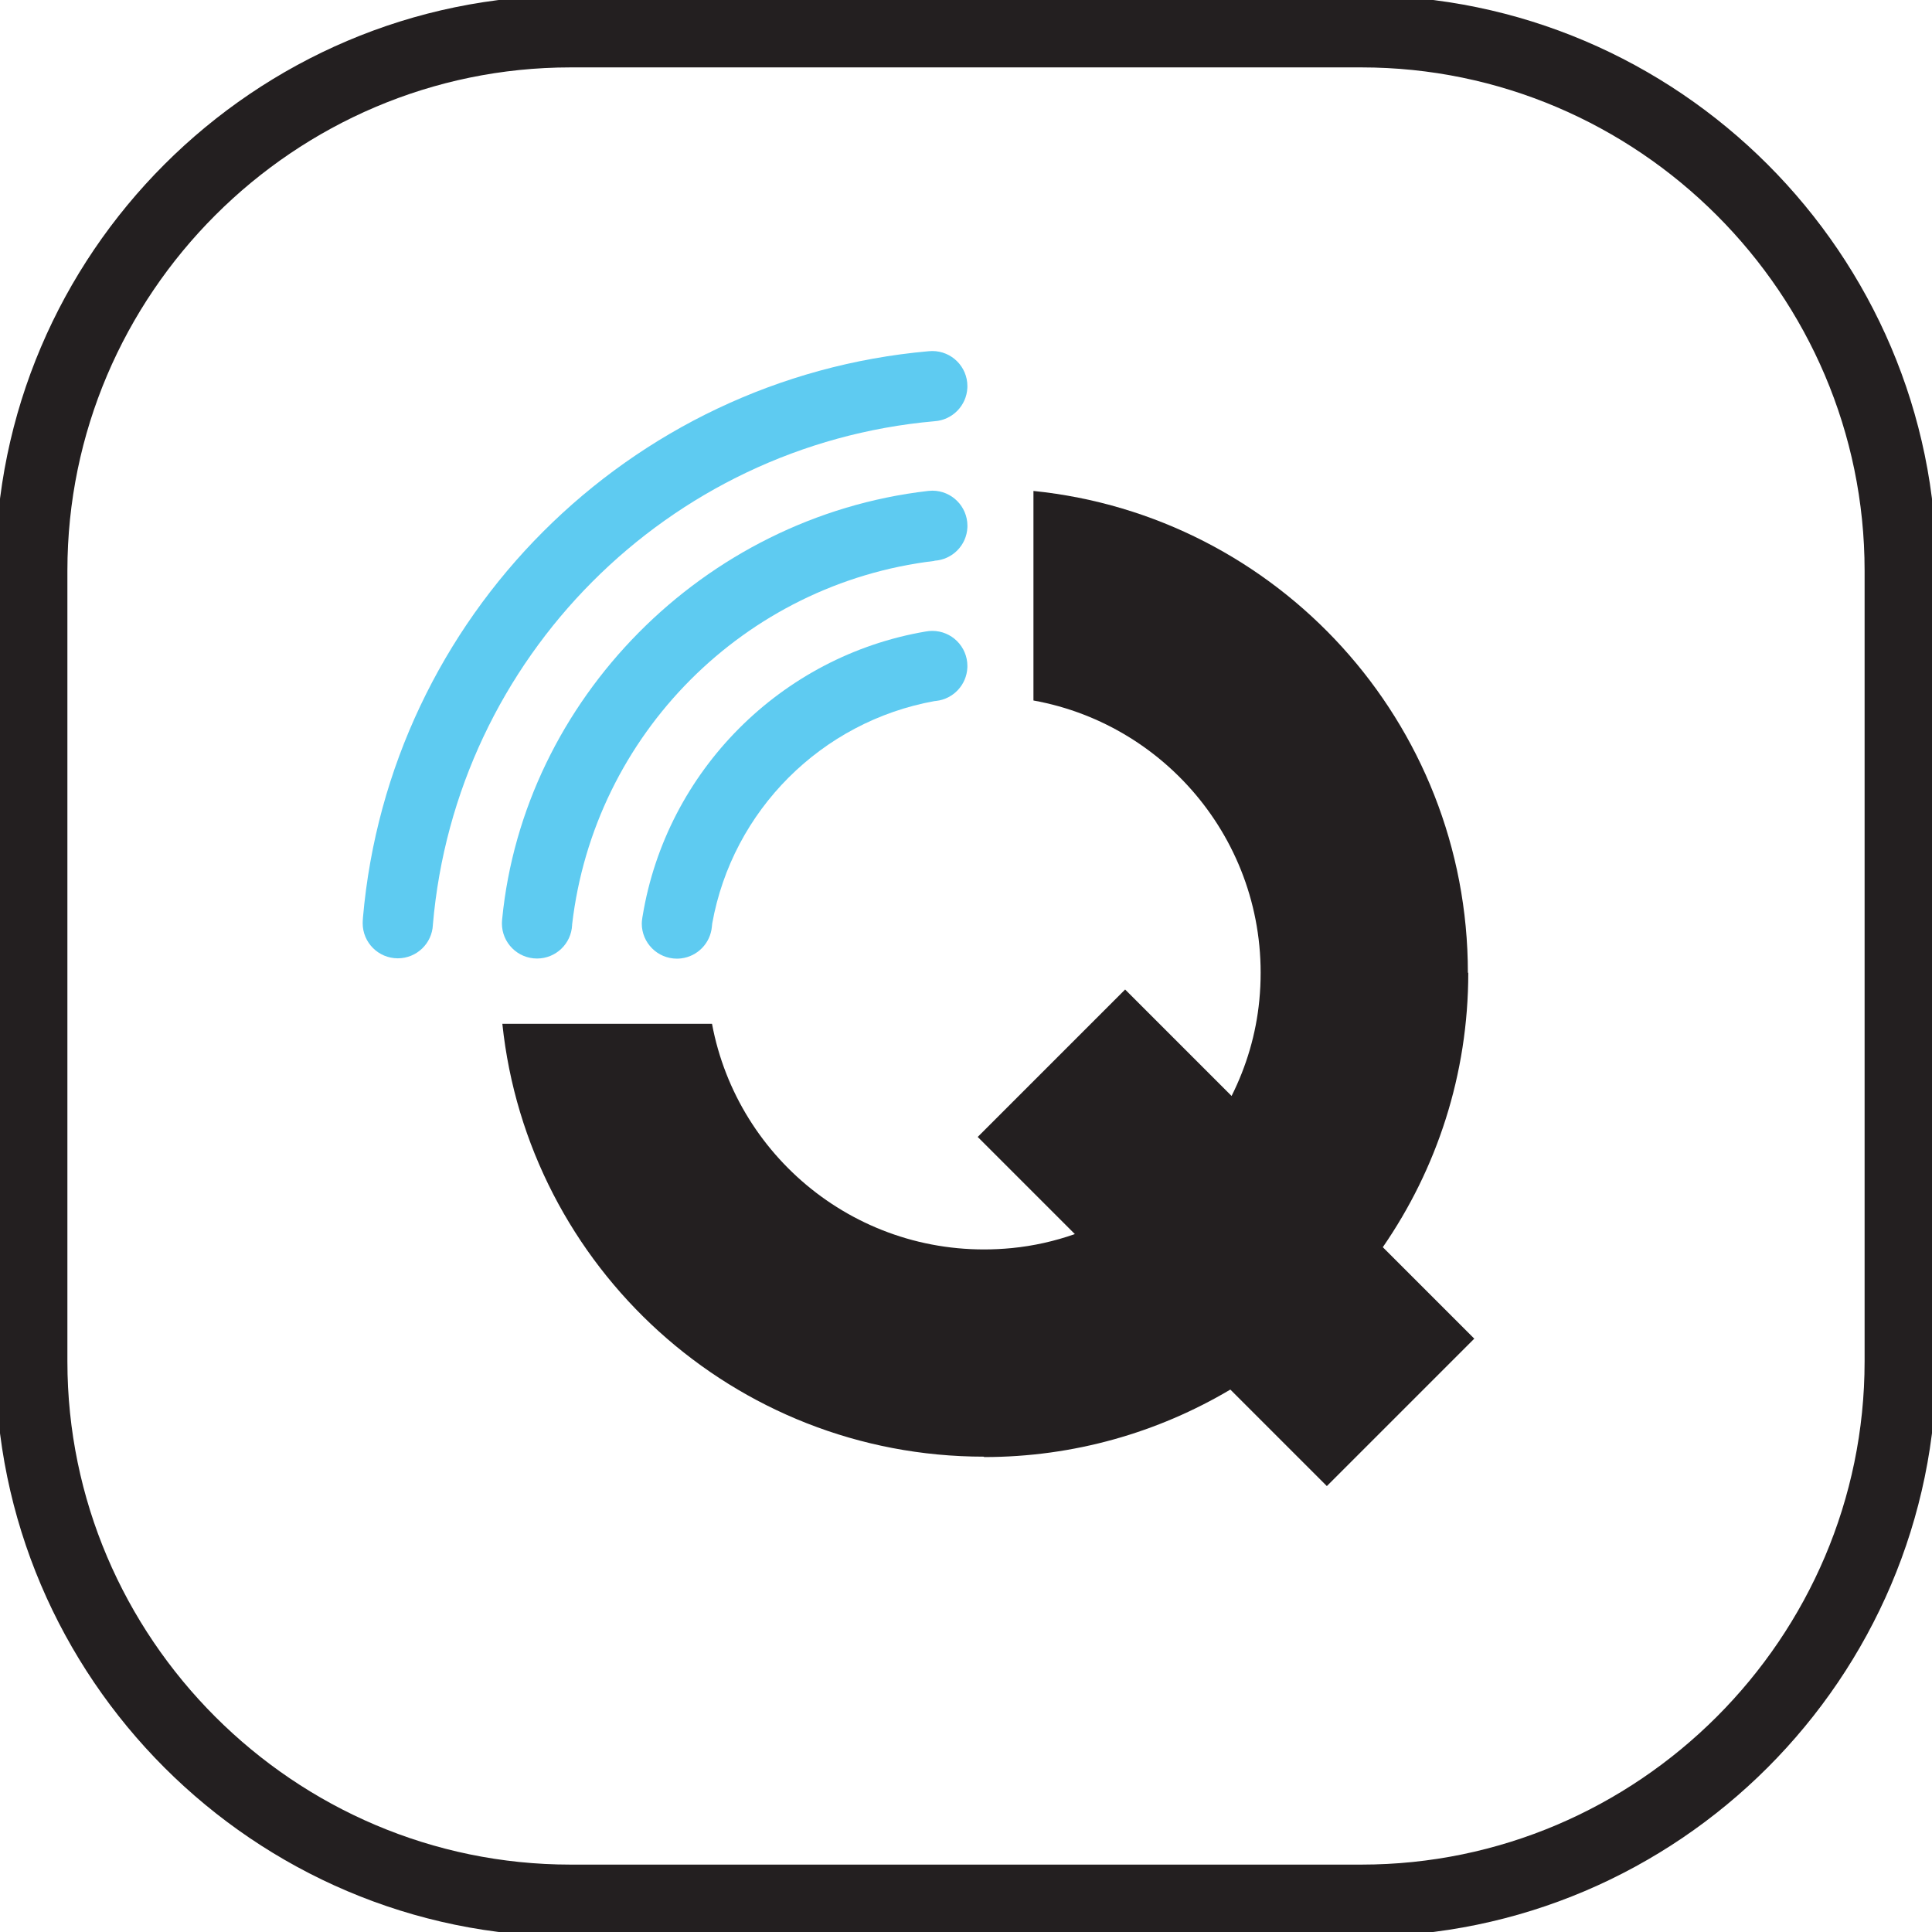
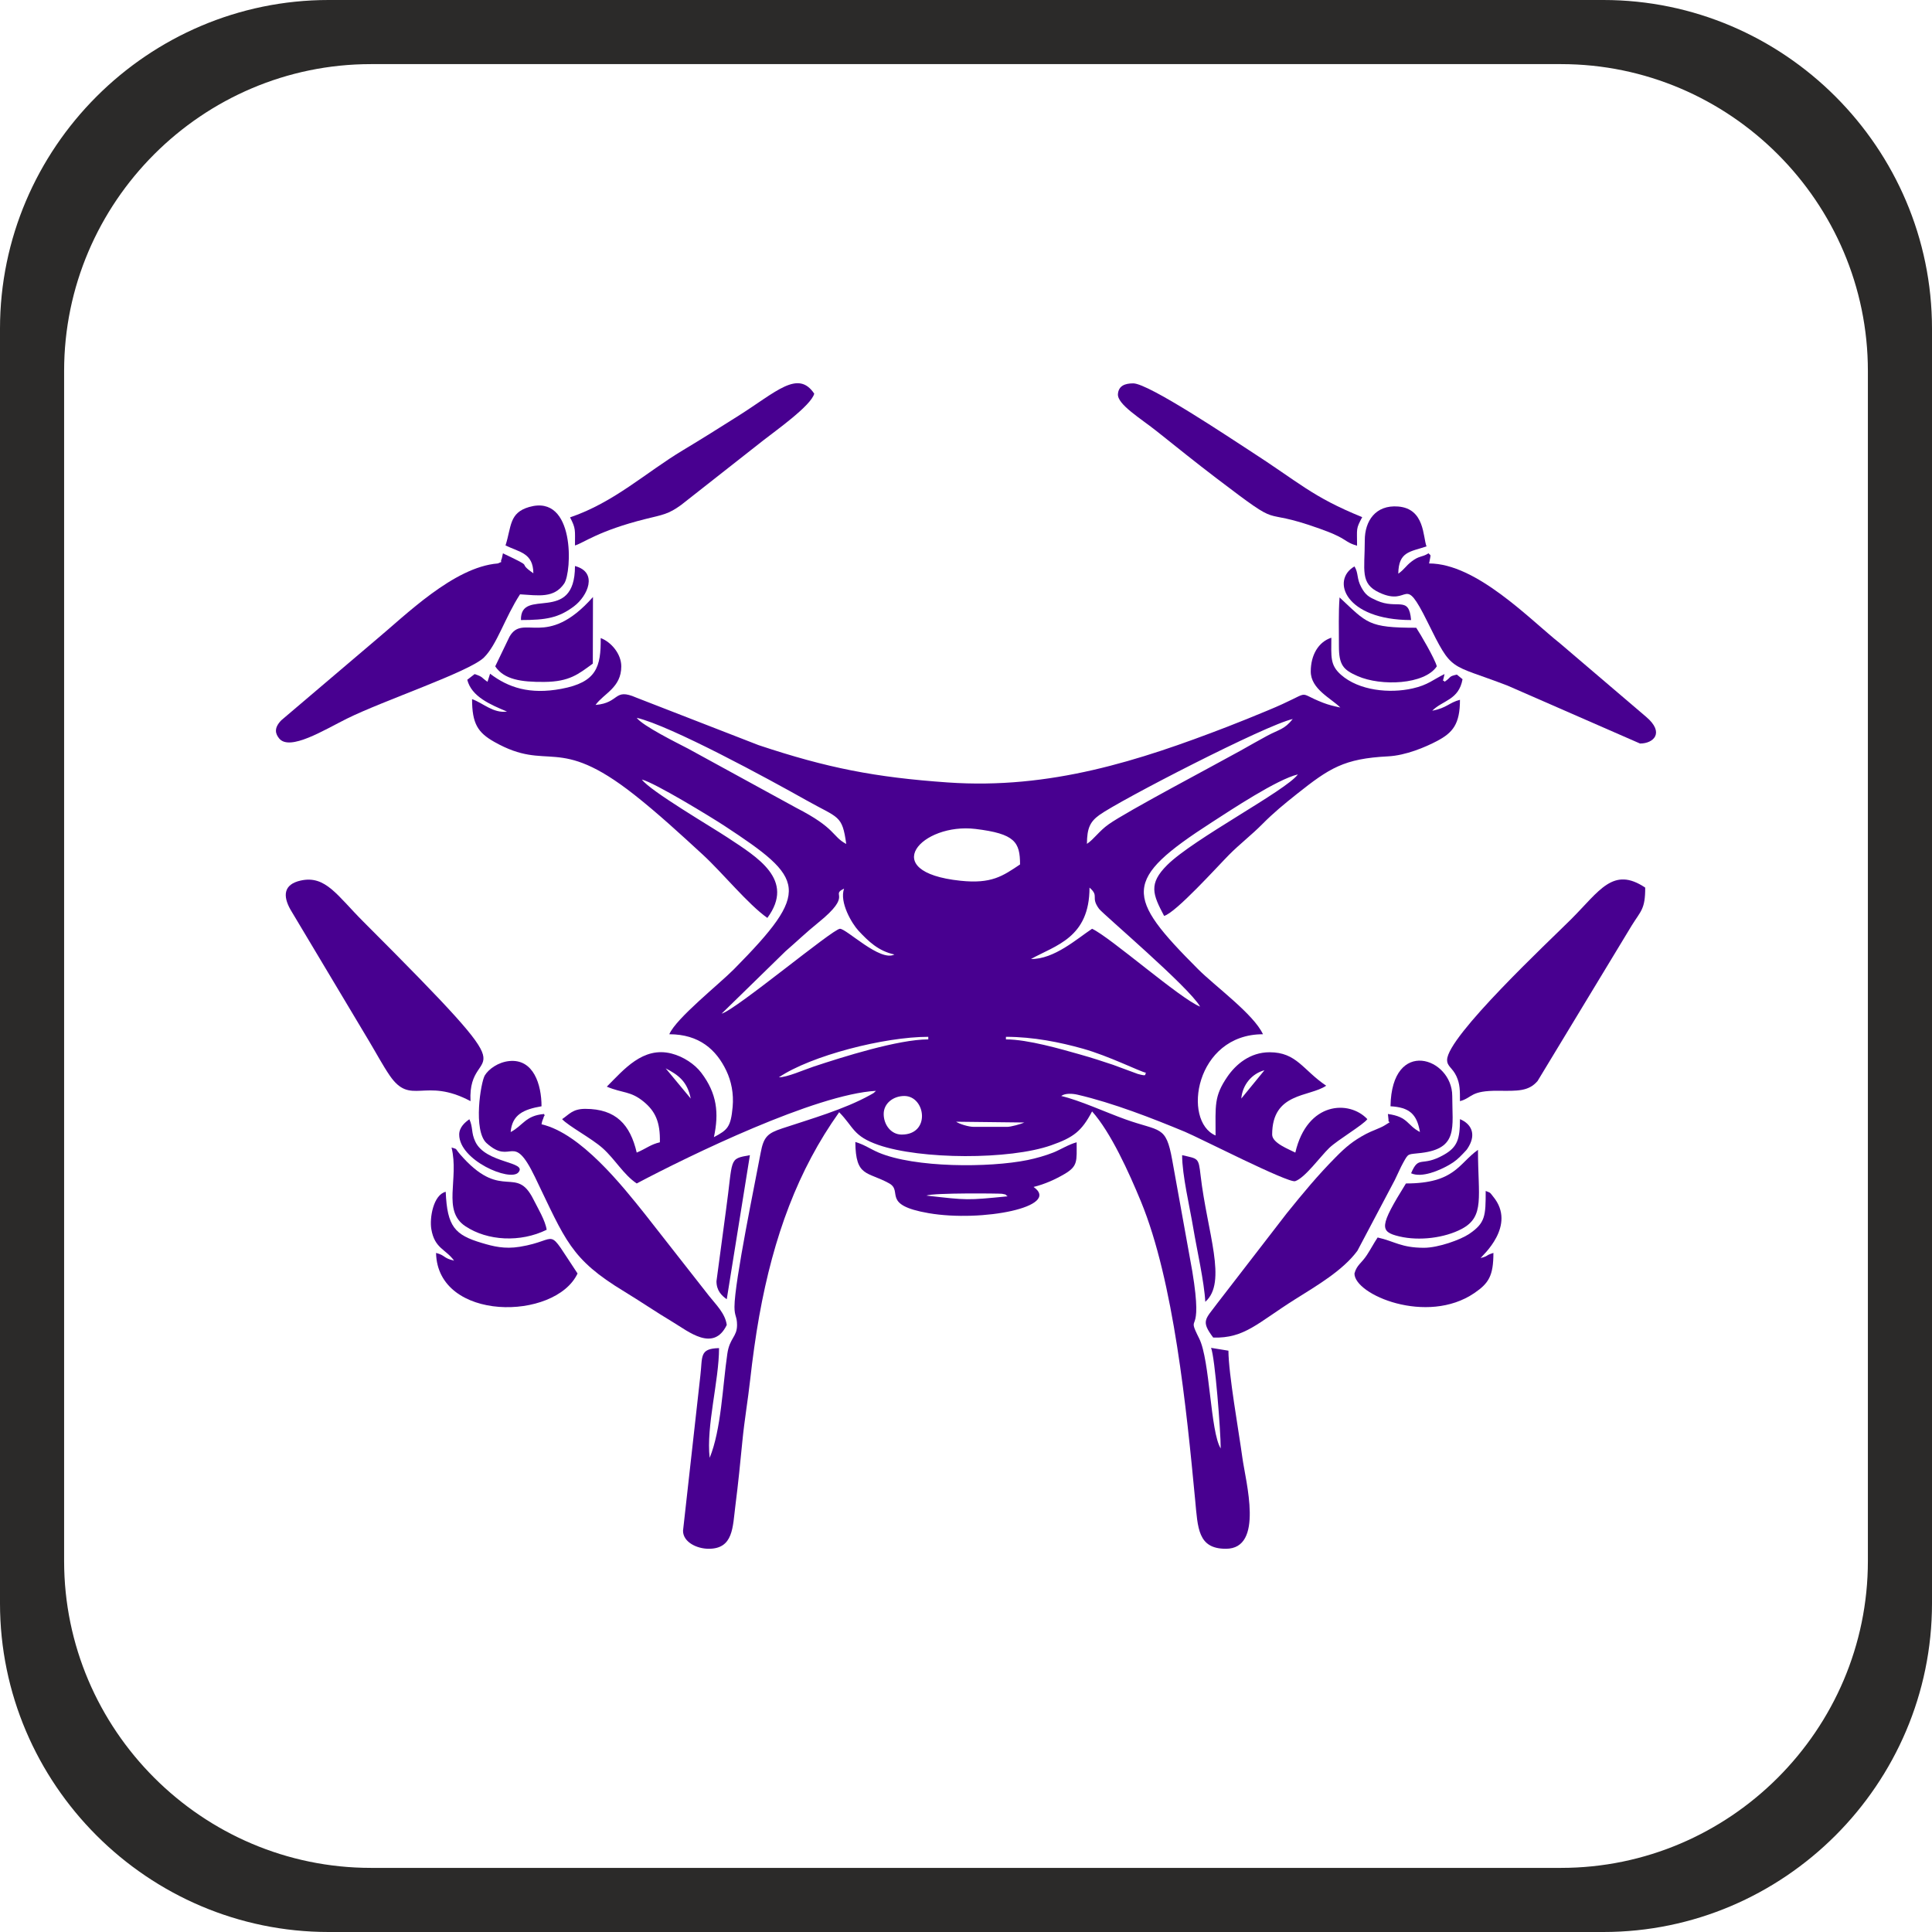
- <svg xmlns="http://www.w3.org/2000/svg" version="1.1" id="Layer_1" x="0px" y="0px" viewBox="0 0 215 215" style="enable-background:new 0 0 215 215;" xml:space="preserve">
-   <style type="text/css">
- 	.st0{fill:#231F20;}
- 	.st1{fill:#5ECBF1;}
- 	.st2{fill:none;stroke:#231F20;stroke-width:8;stroke-miterlimit:10;}
- </style>
-   <path class="st0" d="M164.063,148.971l-10.179-10.179c5.993-8.679,9.511-19.197,9.511-30.54h-0.044  c0-27.905-21.19-50.857-48.345-53.617v23.318c15.334,2.768,26.72,16.891,25.137,33.349c-0.364,3.787-1.443,7.384-3.088,10.66  l-11.846-11.846l-16.406,16.406l10.812,10.812c-2.239,0.785-4.59,1.32-7.02,1.557c-16.415,1.601-30.514-9.699-33.36-24.959H55.903  c2.84,27.071,25.752,48.171,53.597,48.171v0.044c10.015,0,19.385-2.745,27.417-7.511l10.74,10.74L164.063,148.971z" />
-   <path class="st1" d="M103.747,39.064c-0.129,0-0.377,0.018-0.385,0.019c-33.409,2.944-60.044,29.582-62.971,63.031  c-0.002,0.023-0.021,0.329-0.022,0.358c-0.001,0.021-0.009,0.19-0.009,0.264c0,2.159,1.75,3.909,3.909,3.909  c2.097,0,3.808-1.651,3.904-3.723c0,0-0.002-0.001-0.002-0.001c2.546-29.719,26.159-53.412,55.822-56.045l0,0  c1.981-0.125,3.565-1.728,3.658-3.717c0.003-0.062,0.004-0.123,0.004-0.186C107.656,40.814,105.906,39.064,103.747,39.064z" />
-   <path class="st1" d="M103.752,54.604c-0.14,0-0.278,0.01-0.414,0.024c-0.002,0-0.056,0.005-0.061,0.006  c-25.063,2.893-45.007,23.272-47.393,47.639c0,0-0.03,0.32-0.03,0.486c0,2.159,1.75,3.909,3.909,3.909  c2.097,0,3.808-1.651,3.904-3.723c0.001-0.021,0.001-0.042,0.001-0.063c2.451-21.156,19.198-37.949,40.325-40.463l0-0.019  c1.982-0.124,3.569-1.709,3.662-3.7c0.003-0.061,0.004-0.123,0.004-0.185C107.66,56.354,105.91,54.604,103.752,54.604z" />
-   <path class="st1" d="M103.747,70.208c-0.247,0-0.494,0.024-0.729,0.068C86.917,73.008,74.167,85.81,71.513,101.94  c-0.009,0.043-0.015,0.086-0.023,0.129c-0.042,0.236-0.071,0.562-0.071,0.704c0,2.159,1.75,3.909,3.909,3.909  c0.155,0,0.308-0.009,0.458-0.027c1.826-0.213,3.268-1.686,3.434-3.526c0.005-0.057,0.031-0.316,0.038-0.357  c2.255-12.578,12.164-22.477,24.735-24.752c0,0,0.142-0.013,0.212-0.022c1.882-0.22,3.356-1.777,3.446-3.697  c0.003-0.062,0.004-0.123,0.004-0.186C107.656,71.958,105.906,70.208,103.747,70.208z" />
-   <g>
-     <path class="st2" d="M211.5,151.5c0,33-27,60-60,60h-88c-33,0-60-27-60-60v-88c0-33,27-60,60-60h88c33,0,60,27,60,60V151.5z" />
+ <svg xmlns="http://www.w3.org/2000/svg" xml:space="preserve" width="19.05mm" height="19.05mm" version="1.1" style="shape-rendering:geometricPrecision; text-rendering:geometricPrecision; image-rendering:optimizeQuality; fill-rule:evenodd; clip-rule:evenodd" viewBox="0 0 1905 1905">
+   <defs>
+     <style type="text/css">
+    
+     .fil0 {fill:#2B2A29}
+     .fil1 {fill:#480090}
+    
+   </style>
+   </defs>
+   <g id="Layer_x0020_1">
+     <path class="fil0" d="M324.04 0l1256.92 0c178.23,0 324.04,145.81 324.04,324.04l0 1256.92c0,178.23 -145.81,324.04 -324.04,324.04l-1256.92 0c-178.23,0 -324.04,-145.81 -324.04,-324.04l0 -1256.92c0,-178.23 145.81,-324.04 324.04,-324.04zm41.71 63.22l1173.5 0c166.4,0 302.53,136.13 302.53,302.53l0 1173.5c0,166.4 -136.13,302.53 -302.53,302.53l-1173.5 0c-166.4,0 -302.53,-136.13 -302.53,-302.53l0 -1173.5c0,-166.4 136.13,-302.53 302.53,-302.53z" />
+     <g id="_2186915968928">
+       <path class="fil1" d="M960.13 1111.11c-5,0 -13.81,-2.68 -17.42,-5.07l67.37 0.78c-3.46,1.56 -13.29,4.29 -16.98,4.29l-32.97 0zm-88.79 -12.68c0,-10.67 9.67,-17.76 20.3,-17.76 21.04,0 26.33,38.05 -2.54,38.05 -10.58,0 -17.76,-9.77 -17.76,-20.29zm352.6 -15.22c1.15,-13.71 10.61,-24.7 22.83,-27.9l-22.83 27.9zm-542.85 0l-24.69 -29.77c12.04,6.29 21.29,12.61 24.69,29.77zm310.78 -60.88c26.94,0 53.37,5.36 75.86,11.68 25.7,7.23 55.28,22.18 62.36,23.83 -2.13,1.31 2.44,4.04 -8.28,1.06l-24.38 -8.99c-10.29,-3.43 -19.89,-6.63 -32.73,-10.25 -17.94,-5.05 -51.17,-14.8 -72.83,-14.8l0 -2.53zm-223.86 39.91c31.55,-21.31 103.83,-39.91 147.3,-39.91l0 2.53c-29.61,0 -84.58,17.37 -113.41,26.95 -9.07,3.02 -26.18,10.6 -33.89,10.43zm248.54 -116.63c24.48,-13.6 57.73,-20.95 57.73,-70.41 10.06,8.79 0.65,9.07 9.43,20.95 3.77,5.1 88.57,77.02 99.65,96.41 -19.4,-7.5 -88.59,-68.49 -106.54,-76.77 -14.77,9.73 -37.39,30.17 -60.27,29.82zm-242.09 -7.57c11.89,-10.31 20.33,-18.56 32.43,-28.35 35.08,-28.37 11.12,-26.69 25.39,-33.48 -4.83,13.49 7.77,34.61 14.26,41.55 9.69,10.36 19.47,19.95 35.35,23.39 -13.9,7.55 -47.17,-25.36 -53.67,-25.36 -6.91,0 -102.7,79.97 -116.69,83.71l62.93 -61.46zm231.33 -85.67c-17.24,11.55 -28.16,19.3 -58.83,16.06 -82.81,-8.74 -37.91,-57.51 15.06,-51.05 38.72,4.72 43.77,12.92 43.77,34.99zm65.95 -20.29c0.1,-15.29 2.99,-21.76 12.19,-28.41 20.09,-14.51 164.37,-88.94 190.75,-94.7 -8.24,10.33 -13.21,10.11 -25.39,16.63 -8.54,4.58 -17.33,9.67 -25.99,14.51 -25.2,14.07 -112.2,59.91 -130.21,72.71 -9.46,6.72 -14.19,14.46 -21.35,19.26zm-237.33 0.1c-14.45,-7.78 -9.68,-15.3 -49.28,-35.64l-106.57 -58.32c-10.89,-5.66 -44.92,-22.5 -50.74,-30.44 33.49,7.8 130.39,60.53 167.3,81.32 31.81,17.92 35.32,14.18 39.29,43.08zm-351.18 -167.89l-2.54 7.97c-6.5,-4.41 -4.04,-4.7 -12.68,-7.61l-7.28 5.63c4.28,16.72 22.7,24.41 39.19,31.35 -13.68,1.82 -23.37,-8.3 -34.45,-12.28 0,24.15 5.63,32.96 21.92,42.17 54.17,30.62 61.43,-8.22 138.06,52.13 22.83,17.98 45.68,38.96 67.66,59.19 19.14,17.61 44.51,48.88 63.52,62.24 27.77,-37.71 -10.07,-59.91 -39.01,-79.1 -16.24,-10.77 -76.43,-46 -84.73,-57.32 12.57,2.98 68.73,37.3 81.32,45.56 79.83,52.39 86.2,63.77 9.4,141.54 -14.15,14.33 -57.17,48.46 -63.65,64.03 29.56,0 46.38,15.31 56.22,35.96 4.8,10.05 7.45,22.39 6.22,35.77 -1.83,19.81 -4.96,22.58 -18.48,29.74 5.16,-23.78 3.05,-43.08 -12.46,-63.51 -6.31,-8.31 -17.52,-15.96 -29.42,-18.96 -28.13,-7.08 -46.94,15.9 -63.71,32.69 15.79,6.64 23.38,4.08 36.47,14.89 11.32,9.35 16.33,20.04 15.85,39.96 -9.3,2.17 -13.1,6.05 -22.83,10.15 -6.39,-27.42 -20.33,-43.12 -50.73,-43.12 -12.54,0 -15.84,5.48 -22.84,10.14 6.2,6.8 29.03,18.88 39.9,28.56 12.27,10.92 20.61,26.12 33.67,34.86 52.35,-27.7 176.28,-87.97 235.91,-91.32 -2.65,2.3 -0.69,1.32 -5.92,4.22 -25.73,14.22 -58.45,23.47 -86.44,32.78 -14.37,4.78 -18.39,8.05 -21.37,24.23 -4.99,27.1 -25.79,126.95 -25.79,151.85 0,9.25 2.54,9.21 2.54,17.76 0,11.96 -7.27,12.53 -9.6,28.48 -4.67,32.06 -6.01,74.74 -17.4,102.53 -3.61,-30.83 9.24,-76.01 9.24,-108.18 -19.67,0.44 -16.15,8.29 -18.43,27.2l-17.08 152.9c0,11.11 13.49,17.76 25.37,17.76 24.34,0 23.56,-21.4 26.24,-42.36 2.86,-22.42 4.84,-42.41 6.94,-64 2.02,-20.71 5.38,-39.78 7.72,-60.83 2.18,-19.68 5.4,-43 8.84,-62.15 14.13,-78.67 38.25,-144.17 78.85,-201.12 14.52,14.79 13.53,23.55 38.67,32.27 41.61,14.43 129.39,14.83 170.48,0.31 21.91,-7.73 29.81,-13.68 40.23,-33.36 18.45,20.61 36.35,60.13 48.17,88.8 32.4,78.6 44.92,204.46 53.45,294.15 2.66,27.95 2.61,48.29 30.28,48.29 37.9,0 19.53,-66.1 16.29,-89.83 -3.59,-26.3 -13.68,-82.73 -13.75,-105.49l-17.13 -2.79c3.9,9.4 9.52,82.37 9.52,99.18 -10.25,-16.16 -10.54,-86.97 -21.17,-108.29 -13.95,-27.97 4.62,2.87 -6.88,-66.59l-19.79 -109.67c-6.22,-34.43 -11.62,-27.54 -46.21,-39.97 -19.66,-7.07 -45.01,-18.76 -63.23,-23.01 3.96,-2.9 11.09,-2.44 16.18,-1.26 34.87,8.08 73.79,23.27 105.85,36.58 13.99,5.82 101.91,50.84 108.65,48.67 9.57,-3.08 24.83,-24.3 33.6,-32.74 8.27,-7.94 33.6,-22.79 37.59,-28.42 -17.68,-18.9 -59.24,-17.61 -71.02,32.98 -6.05,-3.2 -22.84,-9.31 -22.84,-17.76 0,-41.83 36.65,-36.81 53.28,-48.19 -23,-15.43 -29.01,-32.98 -55.81,-32.98 -19.31,0 -33.35,11.98 -41.72,24.24 -13.21,19.36 -11.55,28 -11.55,57.83 -33.09,-14.13 -20.16,-99.83 46.73,-99.83 -9.01,-19.69 -47.2,-47.36 -63.86,-64.04 -72.28,-72.37 -75.01,-87.89 13.54,-145 18.99,-12.24 64.34,-42.38 84.76,-47.16 -11.69,15.95 -102.79,63.43 -128.83,89.31 -18.67,18.55 -14.31,28.98 -3.08,50.2 11.51,-3.07 52.92,-49.04 64.04,-60.25 10.66,-10.73 22.19,-19.51 32.99,-30.43 10.69,-10.81 21.5,-19.71 33.9,-29.55 32.03,-25.41 46.32,-34.87 89.82,-37.08 17.68,-0.89 36.96,-9.14 48.26,-15.08 15.54,-8.18 22.71,-16.58 22.71,-40.69 -10.64,2.7 -12.93,8.08 -27.34,10.76 10.32,-10.36 26.2,-10.46 29.88,-31.05l-5.58 -4.57c-8.77,1.97 -4.81,2.17 -12.18,7.1 -2,-4.03 -2.6,4.67 0,-7.61 -11.23,5.41 -16.15,10.72 -31.52,14.18 -22.71,5.12 -52.84,2.19 -70.62,-13.52 -10.95,-9.68 -9.47,-17.8 -9.47,-36.51 -12.78,4.18 -20.29,17.13 -20.29,33.32 0,17.33 20.03,26.39 29.14,35.51 -6.62,-1.38 -11.58,-2.61 -16.98,-4.69 -29.08,-11.23 -6.97,-12.04 -54.9,7.72 -15.04,6.2 -25.75,10.63 -39.74,16.02 -86.6,33.36 -174.4,61.9 -275.49,54.83 -71.46,-5 -118.84,-14.24 -186.47,-36.78l-120.74 -46.92c-22.37,-9.78 -15.85,5.27 -40.03,7.28 8.05,-11.32 25.37,-16.98 25.37,-38.05 0,-12.24 -9.89,-23.98 -20.29,-27.9 0.25,28.43 -3.96,43.55 -38.82,50.07 -31.13,5.82 -52.27,-1.19 -70.26,-14.92z" />
+       <path class="fil1" d="M716.6 1306.44c-1.49,-11.33 -10.53,-19.91 -17.26,-28.39l-63.49 -81.01c-22.17,-27.73 -63.13,-79.54 -101.89,-88.46 0.58,-3.7 1.49,-4.89 1.7,-5.7 1.56,-5.94 2.18,0.17 0.84,-4.45 -18.4,1.53 -20.62,11.3 -32.98,17.82 1.42,-17.27 12.76,-22.36 30.44,-25.43 0,-21.34 -7.86,-47.12 -32.02,-44.57 -10.66,1.12 -20.08,7.83 -23.89,14.09 -3.99,6.56 -11.81,54.63 1.78,66.86 25.11,22.6 25.45,-12.62 47.66,33.38 30.29,62.72 35.12,80.76 87.8,112.74 16.31,9.9 31.26,20.2 48.28,30.38 15.13,9.04 39.98,29.88 53.03,2.74z" />
+       <path class="fil1" d="M1371.07 1090.82c18.2,1.02 26.04,7.36 29.02,25.37 -13.02,-6.79 -11.31,-14.96 -31.55,-17.76 -0.15,0.33 0.09,0.62 0.1,1.09l0.49 4.69c-0.69,4.29 5.22,-0.31 -4.1,5.6 -3.77,2.39 -12.7,5.41 -17.67,8.05 -13.45,7.13 -20.61,13.35 -30.2,23.05 -18.08,18.27 -31.69,34.77 -48.45,55.51l-68.49 88.75c-11.67,15.79 -16.41,17.17 -3.95,33.72 31.03,0.86 43.54,-14.35 80.88,-37.85 21.4,-13.46 47.02,-28.36 61.29,-47.76l36.86 -69.74c3.09,-6.2 5.48,-12.1 8.3,-17.11 5.53,-9.85 4.08,-7.91 17.95,-9.63 36.51,-4.51 30.4,-25.17 30.4,-56.13 0,-37.82 -59.73,-58.25 -60.88,10.15z" />
+       <path class="fil1" d="M498.45 537.82c13.88,6.75 27.27,7.35 27.46,27.46 -18.21,-12.64 4.27,-3.48 -30,-19.68l-1.14 5.23c-2.6,5.24 2.88,1.61 -3.93,4.75 -43.44,3.45 -91.29,51.37 -120.06,75.24l-93.34 79.33c-7.94,8.05 -5.57,13.77 -2.22,17.92 10.39,12.91 44.57,-8.41 66.79,-19.45 35.93,-17.85 120.79,-46.24 135.13,-60.26 12.87,-12.58 20.71,-39.42 35.63,-62.34 18.18,1.09 33.47,4.1 43.53,-10.62 7.67,-11.22 11.14,-88.75 -34.64,-75.46 -19.77,5.74 -17.29,19.4 -23.21,37.88z" />
+       <path class="fil1" d="M1345.71 532.74c0,29.85 -4.92,42.65 14.45,51.63 30.95,14.33 23.04,-20.3 47.29,28.69 25.07,50.65 20.39,40.43 79.09,63.01l130.59 57.07c13.24,0 24.57,-10.52 6.08,-26.25l-84.96 -72.47c-29.91,-23.75 -82.4,-78.84 -129.13,-78.84 2.09,-10.75 1.71,-6.96 -0.5,-10.04 -6.83,4.24 -8.95,2.1 -16.72,8.07 -5.95,4.57 -7.09,7.83 -13.16,12.05 0.31,-21.87 11.52,-21.45 27.85,-26.89 -3.63,-9.2 -1.59,-37.24 -28,-39.34 -22.25,-1.78 -32.88,14.29 -32.88,33.31z" />
+       <path class="fil1" d="M463.94 1085.75c-3.26,-63.61 71,-0.3 -105.64,-176.94 -25.93,-25.92 -37.31,-46.06 -61.92,-40.54 -16.79,3.77 -17.62,15.04 -9.99,28.6l77.85 130.26c6.37,10.64 13.35,23.62 19.98,33.3 20.99,30.64 34.23,1.1 79.72,25.32z" />
+       <path class="fil1" d="M1426.88 1045.16c0,6.44 5.39,7.72 9.23,16.13 3.52,7.7 3.45,14.02 3.45,24.46 12.74,-3.41 9.67,-10.49 37.98,-10.23 18.52,0.18 29.75,0.73 38.57,-9.65l92.8 -153.27c8.94,-14.47 13.41,-16.06 13.3,-37.4 -31.66,-21.2 -45.03,3.17 -72.93,31.07 -20.86,20.86 -122.4,115.67 -122.4,138.89z" />
+       <path class="fil1" d="M1338.1 538.1c0,-17.62 -1.29,-16.17 5.07,-28.19 -49.72,-20.2 -61.58,-33.83 -111.56,-65.98 -17.78,-11.44 -98.96,-65.92 -114.21,-65.92 -8.07,0 -14.42,2.31 -15.09,10.5 -0.83,10.21 22.39,24.01 38.67,37.01 20.32,16.22 38.09,30.52 58.14,45.79 70.97,54.04 38.03,26.94 102.14,49.97 5.7,2.05 12.46,4.55 18.06,7.37 8.51,4.27 9.5,6.77 18.78,9.45z" />
+       <path class="fil1" d="M562.09 510.14c5.82,11.17 4.85,12.25 4.85,27.68 7.51,-1.9 22.85,-14.51 70.07,-26.2 16.27,-4.03 21.99,-4.52 34.65,-13.76l80.93 -63.61c10.97,-8.67 47.32,-34.24 50.26,-46.1 -16,-23.9 -37.43,-1.74 -74.65,21.78 -19.37,12.25 -36.52,23.03 -54.76,33.97 -36.28,21.73 -67.79,51.45 -111.35,66.24z" />
+       <path class="fil1" d="M993.55 1179.6c-40.55,4 -39.56,3.85 -80.12,-0.72 7.11,-2.88 72.84,-2.1 74.51,-1.78 5.9,1.13 2.3,0.41 5.61,2.5zm25.59 -9.24c11.38,-2.82 21.72,-7.59 30.61,-12.82 13.27,-7.8 11.85,-12.81 11.85,-31.21 -7.9,2.09 -15.71,7.16 -22.96,10.07 -7.49,3.01 -17.27,5.78 -25.49,7.45 -37.86,7.68 -111.19,7.72 -146.85,-7.4 -7.65,-3.24 -14.17,-7.89 -22.92,-10.45 0.28,34.9 11.7,28.85 33.29,40.78 14.23,7.87 -8.31,21.29 39,29.43 52.62,9.06 131.07,-6.32 103.47,-25.85z" />
+       <path class="fil1" d="M1404.05 1230.34c-22.59,0 -28.94,-6.43 -45.66,-10.15 -3.95,5.9 -6.5,11.04 -10.6,17.3 -5.43,8.3 -9.93,9.64 -12.26,18.21 -0.08,20.96 71.55,51.16 118.23,19.28 14.18,-9.68 18.78,-17.02 18.78,-39.57 -8.43,2.6 -4.13,2.85 -12.68,5.07 1.38,-2.06 36.05,-32.06 12.41,-60.64 -3.37,-4.07 -1.87,-3.44 -7.34,-5.54 0,24.57 -0.29,31.53 -16.23,42.35 -8.44,5.73 -30.41,13.69 -44.65,13.69z" />
+       <path class="fil1" d="M447.71 1243.02c-11.11,-2.62 -8.14,-5.06 -17.75,-7.61 1.42,68.03 117.48,67.06 139.52,20.29 -32.36,-48.43 -16.13,-33.02 -56.89,-26.36 -15.25,2.49 -26.36,-0.44 -37.34,-3.7 -26.88,-7.97 -34.31,-16.2 -35.76,-50.5 -12.22,2.91 -16.07,25.83 -14.19,36.85 3.27,19.21 14.18,19.55 22.41,31.03z" />
+       <path class="fil1" d="M1416.73 657.04c-1.83,-7.34 -16.33,-32.13 -20.29,-38.05 -47.61,0 -48.42,-4.59 -75.6,-29.93 -1.17,15.22 -0.58,32.38 -0.63,47.83 -0.06,19.06 4.43,23.59 18.38,29.74 23.26,10.25 66.1,8.4 78.14,-9.59z" />
+       <path class="fil1" d="M488.3 657.04c8.76,13.08 25.66,15.52 48.28,15.35 25.01,-0.18 33.65,-7.66 47.95,-18.05l0.16 -65.68c-46.22,52.27 -68.84,15.34 -82.35,39.22l-14.04 29.16z" />
+       <path class="fil1" d="M1386.29 1166.92c-26.22,42.29 -26.26,47.52 -6.55,52.21 19.88,4.72 44.85,1.44 61.51,-7.37 23.03,-12.17 16.07,-31.72 16.07,-77.99 -19.02,13.43 -22.75,33.15 -71.03,33.15z" />
+       <path class="fil1" d="M539.03 1212.58c-1.32,-9.11 -8.8,-21.46 -13.07,-29.98 -16.92,-33.81 -30.4,0.84 -68.73,-40.42 -11.14,-11.99 -4.39,-8.01 -11.99,-10.71 7.64,31.25 -9.55,62.16 13.59,77.59 21.81,14.55 54.33,16.27 80.2,3.52z" />
+       <path class="fil1" d="M1188.43 1283.61c21.97,-19.18 1.94,-68.15 -4.63,-124.73 -2.04,-17.64 -2.23,-16.14 -18.2,-19.86 0,19.67 7.51,50.94 11.1,72.53 3.25,19.52 10.81,52.89 11.73,72.06z" />
+       <path class="fil1" d="M706.46 1263.31c0,9.34 5.12,14.21 10.14,17.76l22.83 -142.05c-21.54,3.85 -16.34,2.45 -23.69,55.03l-9.28 69.26z" />
+       <path class="fil1" d="M513.67 611.38c24.86,0 37.23,-2.16 52.37,-13.59 13.3,-10.05 24.06,-33.49 0.9,-39.68 0,58.52 -54.02,20.11 -53.27,53.27z" />
+       <path class="fil1" d="M1391.37 611.38c-2.05,-24.55 -13.34,-9.94 -33.98,-19.27 -7.56,-3.41 -10.85,-5.22 -15.05,-12.92 -4.89,-8.98 -2.6,-13.81 -6.78,-20.69 -23.41,13.34 -9.38,52.88 55.81,52.88z" />
+       <path class="fil1" d="M452.79 1118.72c0,25.47 50.22,46.81 58.34,37.32 9.36,-10.93 -32.2,-8.57 -42.47,-30.36 -4.28,-9.09 -2.07,-13.78 -5.83,-22.07 -4.24,2.95 -10.04,7.85 -10.04,15.11z" />
+       <path class="fil1" d="M1391.37 1156.88c10.65,4.81 28.15,-2.86 37.53,-8.25 6.05,-3.48 9.19,-6.39 13.96,-11.4 2.86,-3.01 3.41,-3.29 5.58,-7.12 7.14,-12.58 1.81,-22.18 -8.88,-26.61 0,19.79 -2.59,27.57 -15.67,35.05 -22.57,12.91 -24.64,-0.23 -32.52,18.33z" />
+     </g>
  </g>
</svg>
